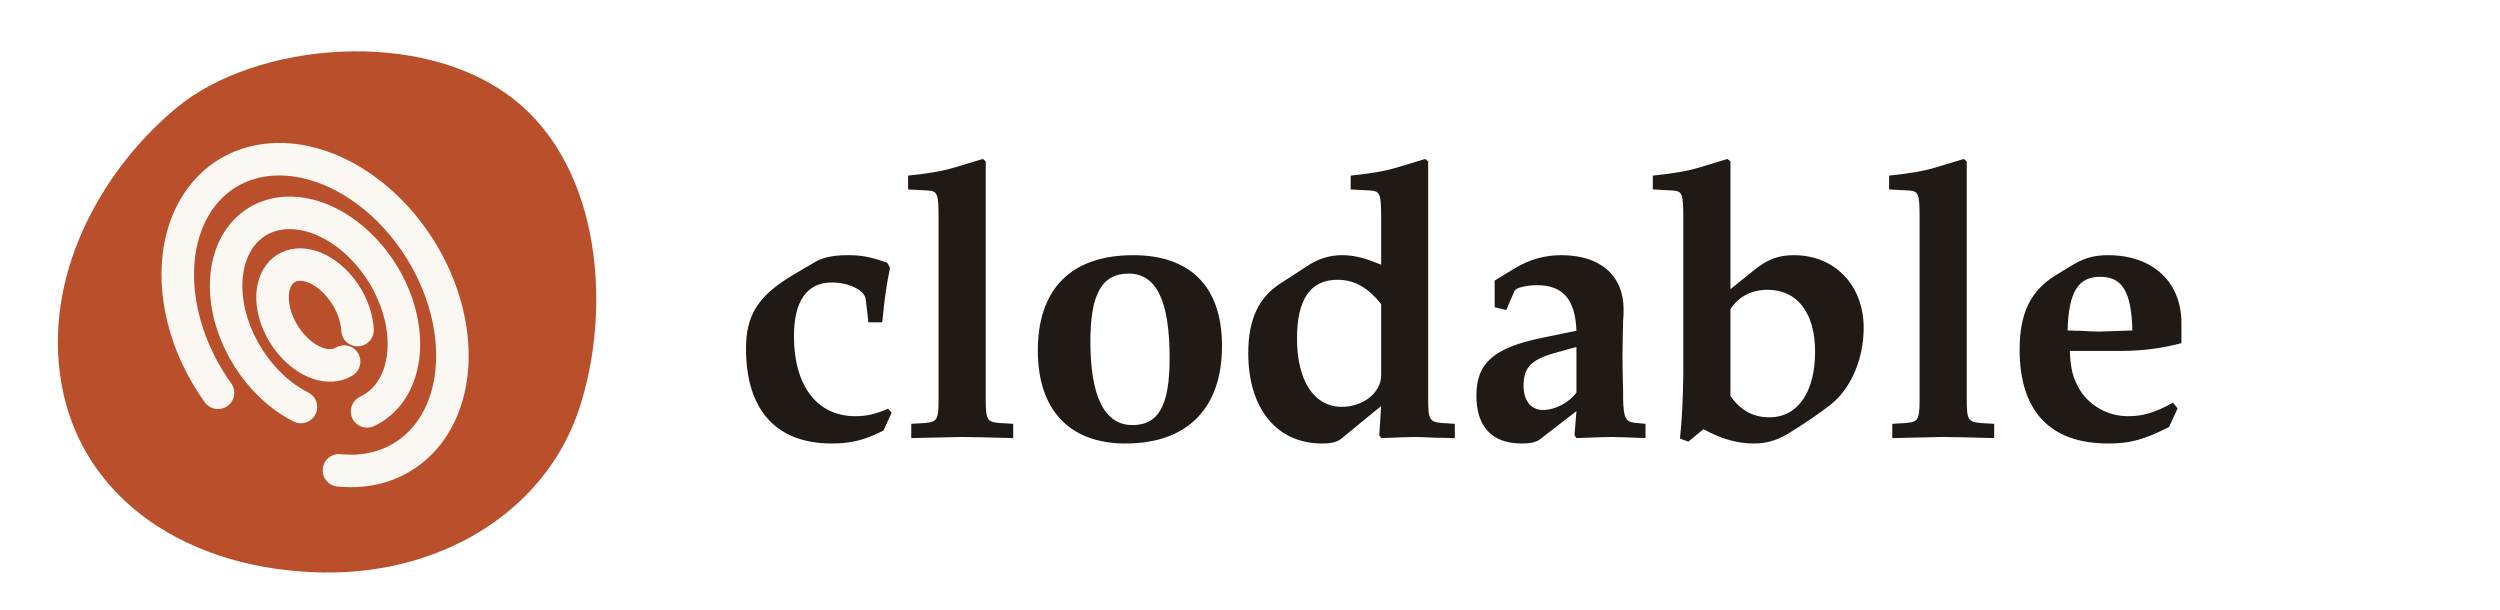
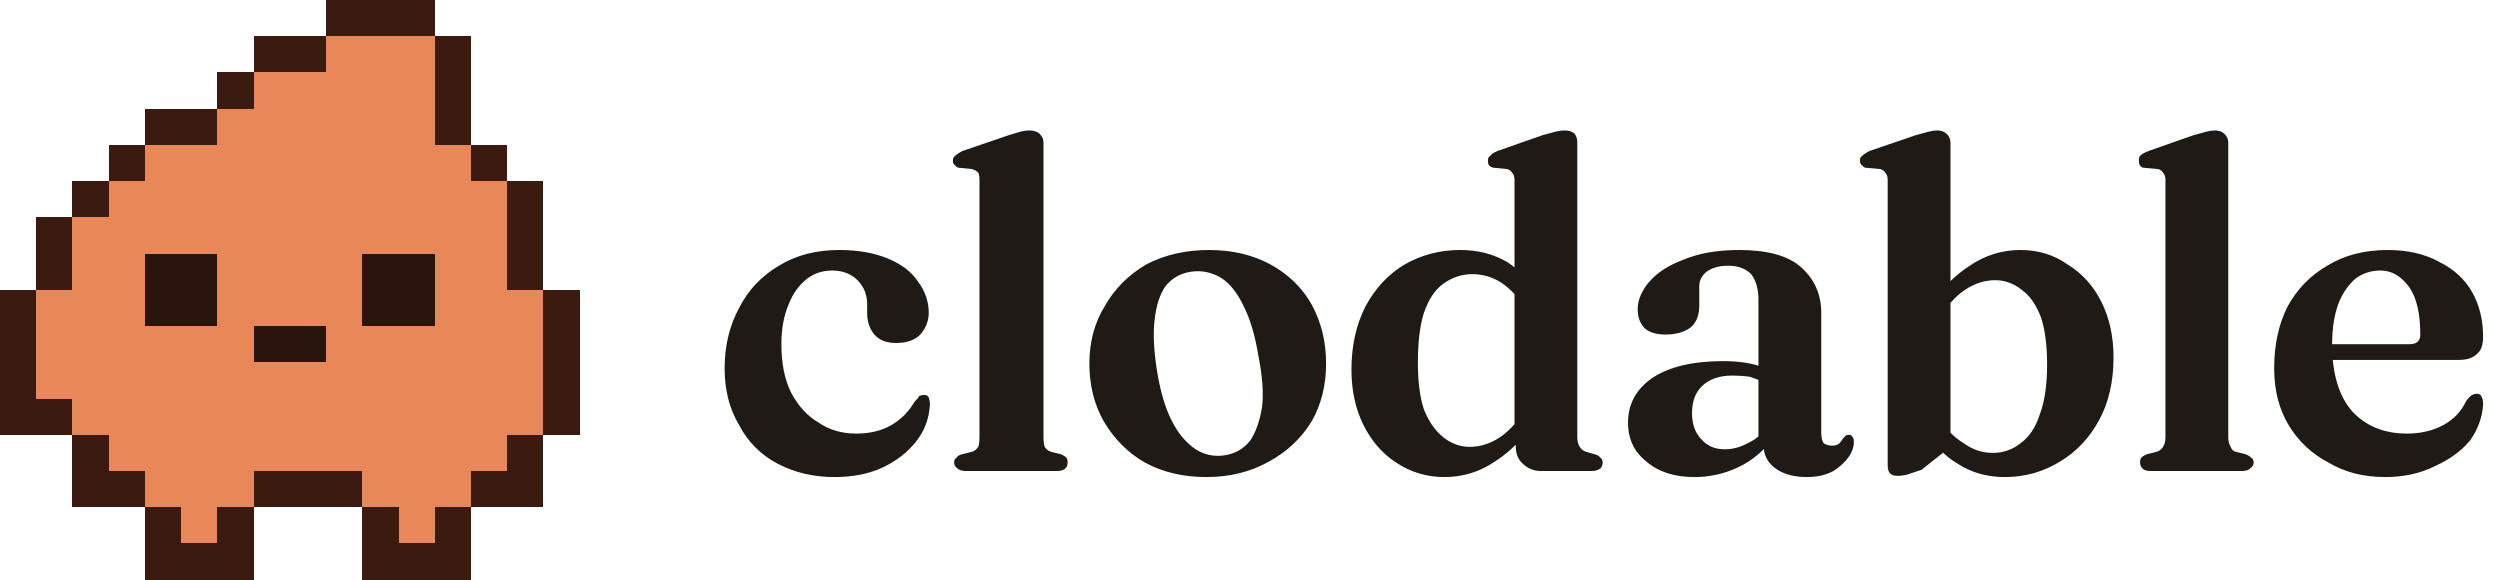
- <svg xmlns="http://www.w3.org/2000/svg" width="246" height="60" viewBox="0 0 246 60" role="img" aria-label="Clodable">
-   <g transform="translate(0 -2)">
-     <defs>
-       <clipPath id="clod-3">
-         <path d="M17.5 12.5C25.2 6.2 41.5 4.6 50.6 11.8c8.6 6.8 9.6 20.7 6.4 30.4-3.3 10.1-13.8 16.7-26.3 16.1C17.4 57.7 7.4 50.3 5.9 38.8 4.5 28.3 10.4 18.3 17.5 12.5z" />
-       </clipPath>
-     </defs>
-     <path d="M17.5 12.5C25.2 6.2 41.5 4.6 50.6 11.8c8.6 6.8 9.6 20.7 6.4 30.4-3.3 10.1-13.8 16.7-26.3 16.1C17.4 57.7 7.4 50.3 5.9 38.8 4.5 28.3 10.4 18.3 17.5 12.5z" fill="#B9502B" />
-     <g clip-path="url(#clod-3)" fill="none" stroke="#FBF8F3" stroke-width="3.2" stroke-linecap="round">
-       <path d="M33.86 37.58A3.6 5.4 -32 1 1 35.18 34.48" />
-       <path d="M29.61 42.05A7.8 10.8 -32 1 1 36.12 42.48" />
-       <path d="M21.45 40.65A12.2 16.4 -32 1 1 33.35 48.28" />
-     </g>
+ <svg xmlns="http://www.w3.org/2000/svg" width="207" height="48" viewBox="0 0 207 48" role="img" aria-label="Clodable">
+   <g shape-rendering="crispEdges" transform="scale(3)">
+     <path fill="#3B1A10" d="M9 0h3v1h-3zM7 1h2v1h-2zM12 1h1v1h-1zM6 2h1v1h-1zM12 2h1v1h-1zM4 3h2v1h-2zM12 3h1v1h-1zM3 4h1v1h-1zM13 4h1v1h-1zM2 5h1v1h-1zM14 5h1v1h-1zM1 6h1v1h-1zM14 6h1v1h-1zM1 7h1v1h-1zM14 7h1v1h-1zM0 8h1v1h-1zM15 8h1v1h-1zM0 9h1v1h-1zM15 9h1v1h-1zM0 10h1v1h-1zM15 10h1v1h-1zM0 11h2v1h-2zM15 11h1v1h-1zM2 12h1v1h-1zM14 12h1v1h-1zM2 13h2v1h-2zM7 13h3v1h-3zM13 13h2v1h-2zM4 14h1v1h-1zM6 14h1v1h-1zM10 14h1v1h-1zM12 14h1v1h-1zM4 15h3v1h-3zM10 15h3v1h-3z" />
+     <path fill="#E88858" d="M9 1h3v1h-3zM7 2h5v1h-5zM6 3h6v1h-6zM4 4h9v1h-9zM3 5h11v1h-11zM2 6h12v1h-12zM2 7h2v1h-2zM6 7h4v1h-4zM12 7h2v1h-2zM1 8h3v1h-3zM6 8h4v1h-4zM12 8h3v1h-3zM1 9h6v1h-6zM9 9h6v1h-6zM1 10h14v1h-14zM2 11h13v1h-13zM3 12h11v1h-11zM4 13h3v1h-3zM10 13h3v1h-3zM5 14h1v1h-1zM11 14h1v1h-1z" />
+     <path fill="#2A140C" d="M4 7h2v1h-2zM10 7h2v1h-2zM4 8h2v1h-2zM10 8h2v1h-2zM7 9h2v1h-2z" />
  </g>
-   <text x="72" y="43" fill="#1F1A16" font-family="Fraunces, 'Iowan Old Style', 'Palatino Linotype', Palatino, Georgia, serif" font-size="38" font-weight="600" letter-spacing="-0.5">clodable</text>
+   <path transform="translate(58.7 39)" fill="#1F1A16" d="M18.2-13.1Q18.2-12.1 17.5-11.3Q16.8-10.6 15.5-10.6Q14.3-10.6 13.7-11.3Q13.1-12.0 13.1-13.1L13.1-13.8Q13.1-15.0 12.3-15.8Q11.5-16.6 10.2-16.6Q9.0-16.6 8.1-15.9Q7.1-15.1 6.6-13.8Q6.0-12.4 6.0-10.5Q6.0-8.1 6.8-6.5Q7.7-4.8 9.1-4.0Q10.4-3.1 12.2-3.1Q13.9-3.1 15.1-3.8Q16.3-4.5 17.0-5.7Q17.3-6.0 17.4-6.2Q17.6-6.3 17.8-6.3Q18.1-6.3 18.2-6.1Q18.3-5.8 18.3-5.5Q18.2-3.8 17.2-2.5Q16.1-1.1 14.4-0.3Q12.7 0.5 10.4 0.5Q7.8 0.5 5.7-0.6Q3.6-1.7 2.5-3.8Q1.3-5.8 1.3-8.5Q1.3-11.3 2.5-13.5Q3.6-15.7 5.8-17.0Q7.9-18.3 10.8-18.3Q13.1-18.3 14.8-17.6Q16.5-16.9 17.3-15.7Q18.2-14.5 18.2-13.1ZM27.7-27.2L27.7-2.8Q27.7-2.3 27.8-2.0Q28.0-1.7 28.3-1.6L29.1-1.4Q29.4-1.3 29.6-1.1Q29.7-1.0 29.7-0.7Q29.7-0.4 29.5-0.2Q29.3 0 28.8 0L21.3 0Q20.8 0 20.6-0.2Q20.3-0.4 20.3-0.7Q20.3-1.0 20.5-1.1Q20.6-1.3 21.0-1.4L21.8-1.6Q22.1-1.7 22.3-2.0Q22.4-2.3 22.4-2.8L22.4-24.1Q22.4-24.5 22.3-24.7Q22.1-24.9 21.8-25.0L20.8-25.1Q20.5-25.1 20.4-25.3Q20.2-25.4 20.2-25.7Q20.2-26.0 20.4-26.1Q20.6-26.3 21.0-26.5L24.8-27.8Q25.5-28.0 25.8-28.1Q26.2-28.2 26.5-28.2Q27.1-28.2 27.4-27.9Q27.7-27.6 27.7-27.2ZM41.4-18.3Q44.3-18.3 46.5-17.1Q48.7-15.9 49.9-13.8Q51.1-11.6 51.1-8.9Q51.1-6.2 49.9-4.1Q48.6-2.0 46.4-0.8Q44.1 0.5 41.2 0.5Q38.3 0.5 36.1-0.7Q34.0-1.9 32.7-4.1Q31.5-6.2 31.5-8.9Q31.5-11.6 32.8-13.7Q34.0-15.8 36.2-17.1Q38.5-18.3 41.4-18.3ZM42.7-1.3Q44.0-1.5 44.8-2.5Q45.5-3.5 45.8-5.3Q46.0-7.0 45.5-9.5Q45.1-12.0 44.3-13.6Q43.5-15.3 42.4-16.0Q41.2-16.7 39.9-16.5Q38.6-16.3 37.8-15.3Q37.1-14.3 36.9-12.5Q36.7-10.8 37.1-8.3Q37.5-5.8 38.3-4.2Q39.1-2.6 40.3-1.8Q41.4-1.1 42.7-1.3ZM66.8-2.1L66.8-3.1L66.7-3.2L66.7-24.1Q66.7-24.5 66.5-24.7Q66.4-24.9 66.1-25.0L65.1-25.1Q64.8-25.1 64.6-25.3Q64.5-25.4 64.5-25.7Q64.5-26.0 64.7-26.1Q64.8-26.3 65.3-26.5L69.0-27.8Q69.7-28.0 70.1-28.1Q70.5-28.2 70.9-28.2Q71.4-28.2 71.7-27.9Q71.9-27.6 71.9-27.2L71.9-2.8Q71.9-2.3 72.1-2.0Q72.3-1.7 72.6-1.6L73.3-1.4Q73.7-1.3 73.8-1.1Q74.0-1.0 74.0-0.7Q74.0-0.4 73.8-0.2Q73.5 0 73.1 0L68.9 0Q68.0 0 67.4-0.6Q66.8-1.1 66.8-2.1ZM53.2-8.4Q53.2-11.4 54.4-13.7Q55.6-15.9 57.6-17.1Q59.7-18.3 62.2-18.3Q64.4-18.3 66.1-17.3Q67.8-16.2 68.8-14.3L67.7-13.3Q66.8-14.8 65.6-15.6Q64.5-16.3 63.2-16.3Q61.9-16.3 60.8-15.5Q59.8-14.8 59.2-13.1Q58.7-11.5 58.7-9.0Q58.7-6.6 59.2-5.1Q59.8-3.6 60.8-2.8Q61.8-2.0 63.0-2.0Q64.3-2.0 65.5-2.8Q66.7-3.6 67.7-5.3L68.5-4.3Q67.0-2.0 65.1-0.8Q63.2 0.5 60.9 0.5Q58.7 0.5 56.9-0.7Q55.2-1.8 54.2-3.8Q53.2-5.8 53.2-8.4ZM87.3-2.3L87.3-2.7L86.9-2.8L86.9-14.2Q86.9-15.5 86.3-16.3Q85.6-17.0 84.4-17.0Q83.3-17.0 82.6-16.5Q82.0-16.0 82.0-15.3L82.0-13.7Q82.0-12.5 81.3-11.9Q80.5-11.3 79.2-11.3Q78.1-11.3 77.5-11.8Q76.9-12.4 76.9-13.4Q76.9-14.5 77.8-15.6Q78.8-16.8 80.7-17.5Q82.6-18.3 85.3-18.3Q88.8-18.3 90.4-16.9Q92.1-15.4 92.1-13.1L92.1-3.2Q92.1-2.6 92.3-2.3Q92.6-2.1 93.0-2.1Q93.4-2.1 93.6-2.3Q93.8-2.5 93.9-2.7Q94.0-2.8 94.1-2.9Q94.2-3.0 94.4-3.0Q94.6-3.0 94.7-2.8Q94.8-2.7 94.8-2.4Q94.8-1.8 94.4-1.2Q93.9-0.5 93.1-0.0Q92.2 0.5 90.9 0.5Q89.2 0.5 88.2-0.3Q87.3-1.0 87.3-2.3ZM76.1-4.0Q76.1-6.3 78.1-7.7Q80.2-9.1 84.0-9.1Q85.2-9.1 86.2-8.9Q87.1-8.7 87.9-8.4L87.5-7.3Q86.8-7.6 86.2-7.8Q85.5-7.9 84.7-7.9Q83.2-7.9 82.3-7.1Q81.4-6.3 81.4-4.8Q81.4-3.4 82.2-2.6Q82.9-1.8 84.1-1.8Q85.1-1.8 86.0-2.3Q86.9-2.7 87.6-3.6L88.0-2.6Q86.9-1.1 85.2-0.3Q83.5 0.5 81.6 0.5Q79.1 0.5 77.6-0.8Q76.1-2.0 76.1-4.0ZM102.8-27.2L102.8-2.0L100.4-0.1Q99.5 0.2 99.2 0.3Q98.8 0.4 98.4 0.4Q98.0 0.4 97.8 0.2Q97.6-0.0 97.6-0.5L97.6-24.1Q97.6-24.5 97.4-24.7Q97.3-24.9 97.0-25.0L95.9-25.1Q95.6-25.1 95.5-25.3Q95.3-25.4 95.3-25.7Q95.3-26.0 95.5-26.1Q95.7-26.3 96.1-26.5L99.9-27.8Q100.6-28.0 101.0-28.1Q101.4-28.2 101.7-28.2Q102.2-28.2 102.5-27.9Q102.8-27.6 102.8-27.2ZM101.8-12.5L101.0-13.5Q102.5-15.8 104.4-17.0Q106.3-18.3 108.6-18.3Q110.8-18.3 112.5-17.1Q114.3-16.0 115.3-14.0Q116.3-12.0 116.3-9.4Q116.3-6.4 115.1-4.2Q113.9-2.0 111.9-0.8Q109.8 0.5 107.3 0.5Q105.1 0.5 103.4-0.6Q101.7-1.6 100.7-3.5L101.8-4.5Q102.7-3.0 103.9-2.3Q105.0-1.5 106.3-1.5Q107.6-1.5 108.6-2.3Q109.7-3.1 110.2-4.7Q110.8-6.3 110.8-8.8Q110.8-11.2 110.3-12.7Q109.7-14.3 108.7-15.0Q107.7-15.8 106.5-15.8Q105.2-15.8 104.0-15.0Q102.8-14.2 101.8-12.5ZM125.8-27.2L125.8-2.8Q125.8-2.3 126.0-2.0Q126.1-1.7 126.4-1.6L127.2-1.4Q127.5-1.3 127.7-1.1Q127.9-1.0 127.9-0.7Q127.9-0.4 127.6-0.2Q127.4 0 126.9 0L119.4 0Q118.9 0 118.7-0.2Q118.5-0.4 118.5-0.7Q118.5-1.0 118.6-1.1Q118.8-1.3 119.1-1.4L119.9-1.6Q120.2-1.7 120.4-2.0Q120.6-2.3 120.6-2.8L120.6-24.1Q120.6-24.5 120.4-24.7Q120.3-24.9 120.0-25.0L118.9-25.1Q118.6-25.1 118.5-25.3Q118.4-25.4 118.4-25.7Q118.4-26.0 118.5-26.1Q118.7-26.3 119.2-26.5L122.9-27.8Q123.6-28.0 124.0-28.1Q124.4-28.2 124.7-28.2Q125.2-28.2 125.5-27.9Q125.8-27.6 125.8-27.2ZM146.9-11.1Q146.9-10.1 146.4-9.7Q145.9-9.2 144.9-9.2L133.1-9.2L133.1-10.5L140.8-10.5Q141.7-10.5 141.7-11.3Q141.7-13.9 140.8-15.2Q139.8-16.6 138.4-16.6Q137.2-16.6 136.3-15.9Q135.4-15.1 134.9-13.8Q134.4-12.4 134.4-10.5Q134.4-6.8 136.1-4.9Q137.8-3.1 140.6-3.1Q142.3-3.1 143.6-3.8Q144.9-4.5 145.5-5.8Q145.8-6.2 146.0-6.3Q146.2-6.4 146.4-6.4Q146.7-6.4 146.8-6.1Q146.9-5.9 146.9-5.5Q146.8-3.9 145.8-2.5Q144.7-1.2 142.9-0.4Q141.1 0.5 138.8 0.5Q136.1 0.5 134.1-0.7Q132.0-1.8 130.8-3.8Q129.6-5.8 129.6-8.5Q129.6-11.4 130.7-13.6Q131.9-15.8 134.0-17.0Q136.1-18.3 139.0-18.3Q141.5-18.3 143.3-17.3Q145.1-16.4 146.0-14.8Q146.9-13.2 146.9-11.1Z" />
</svg>
